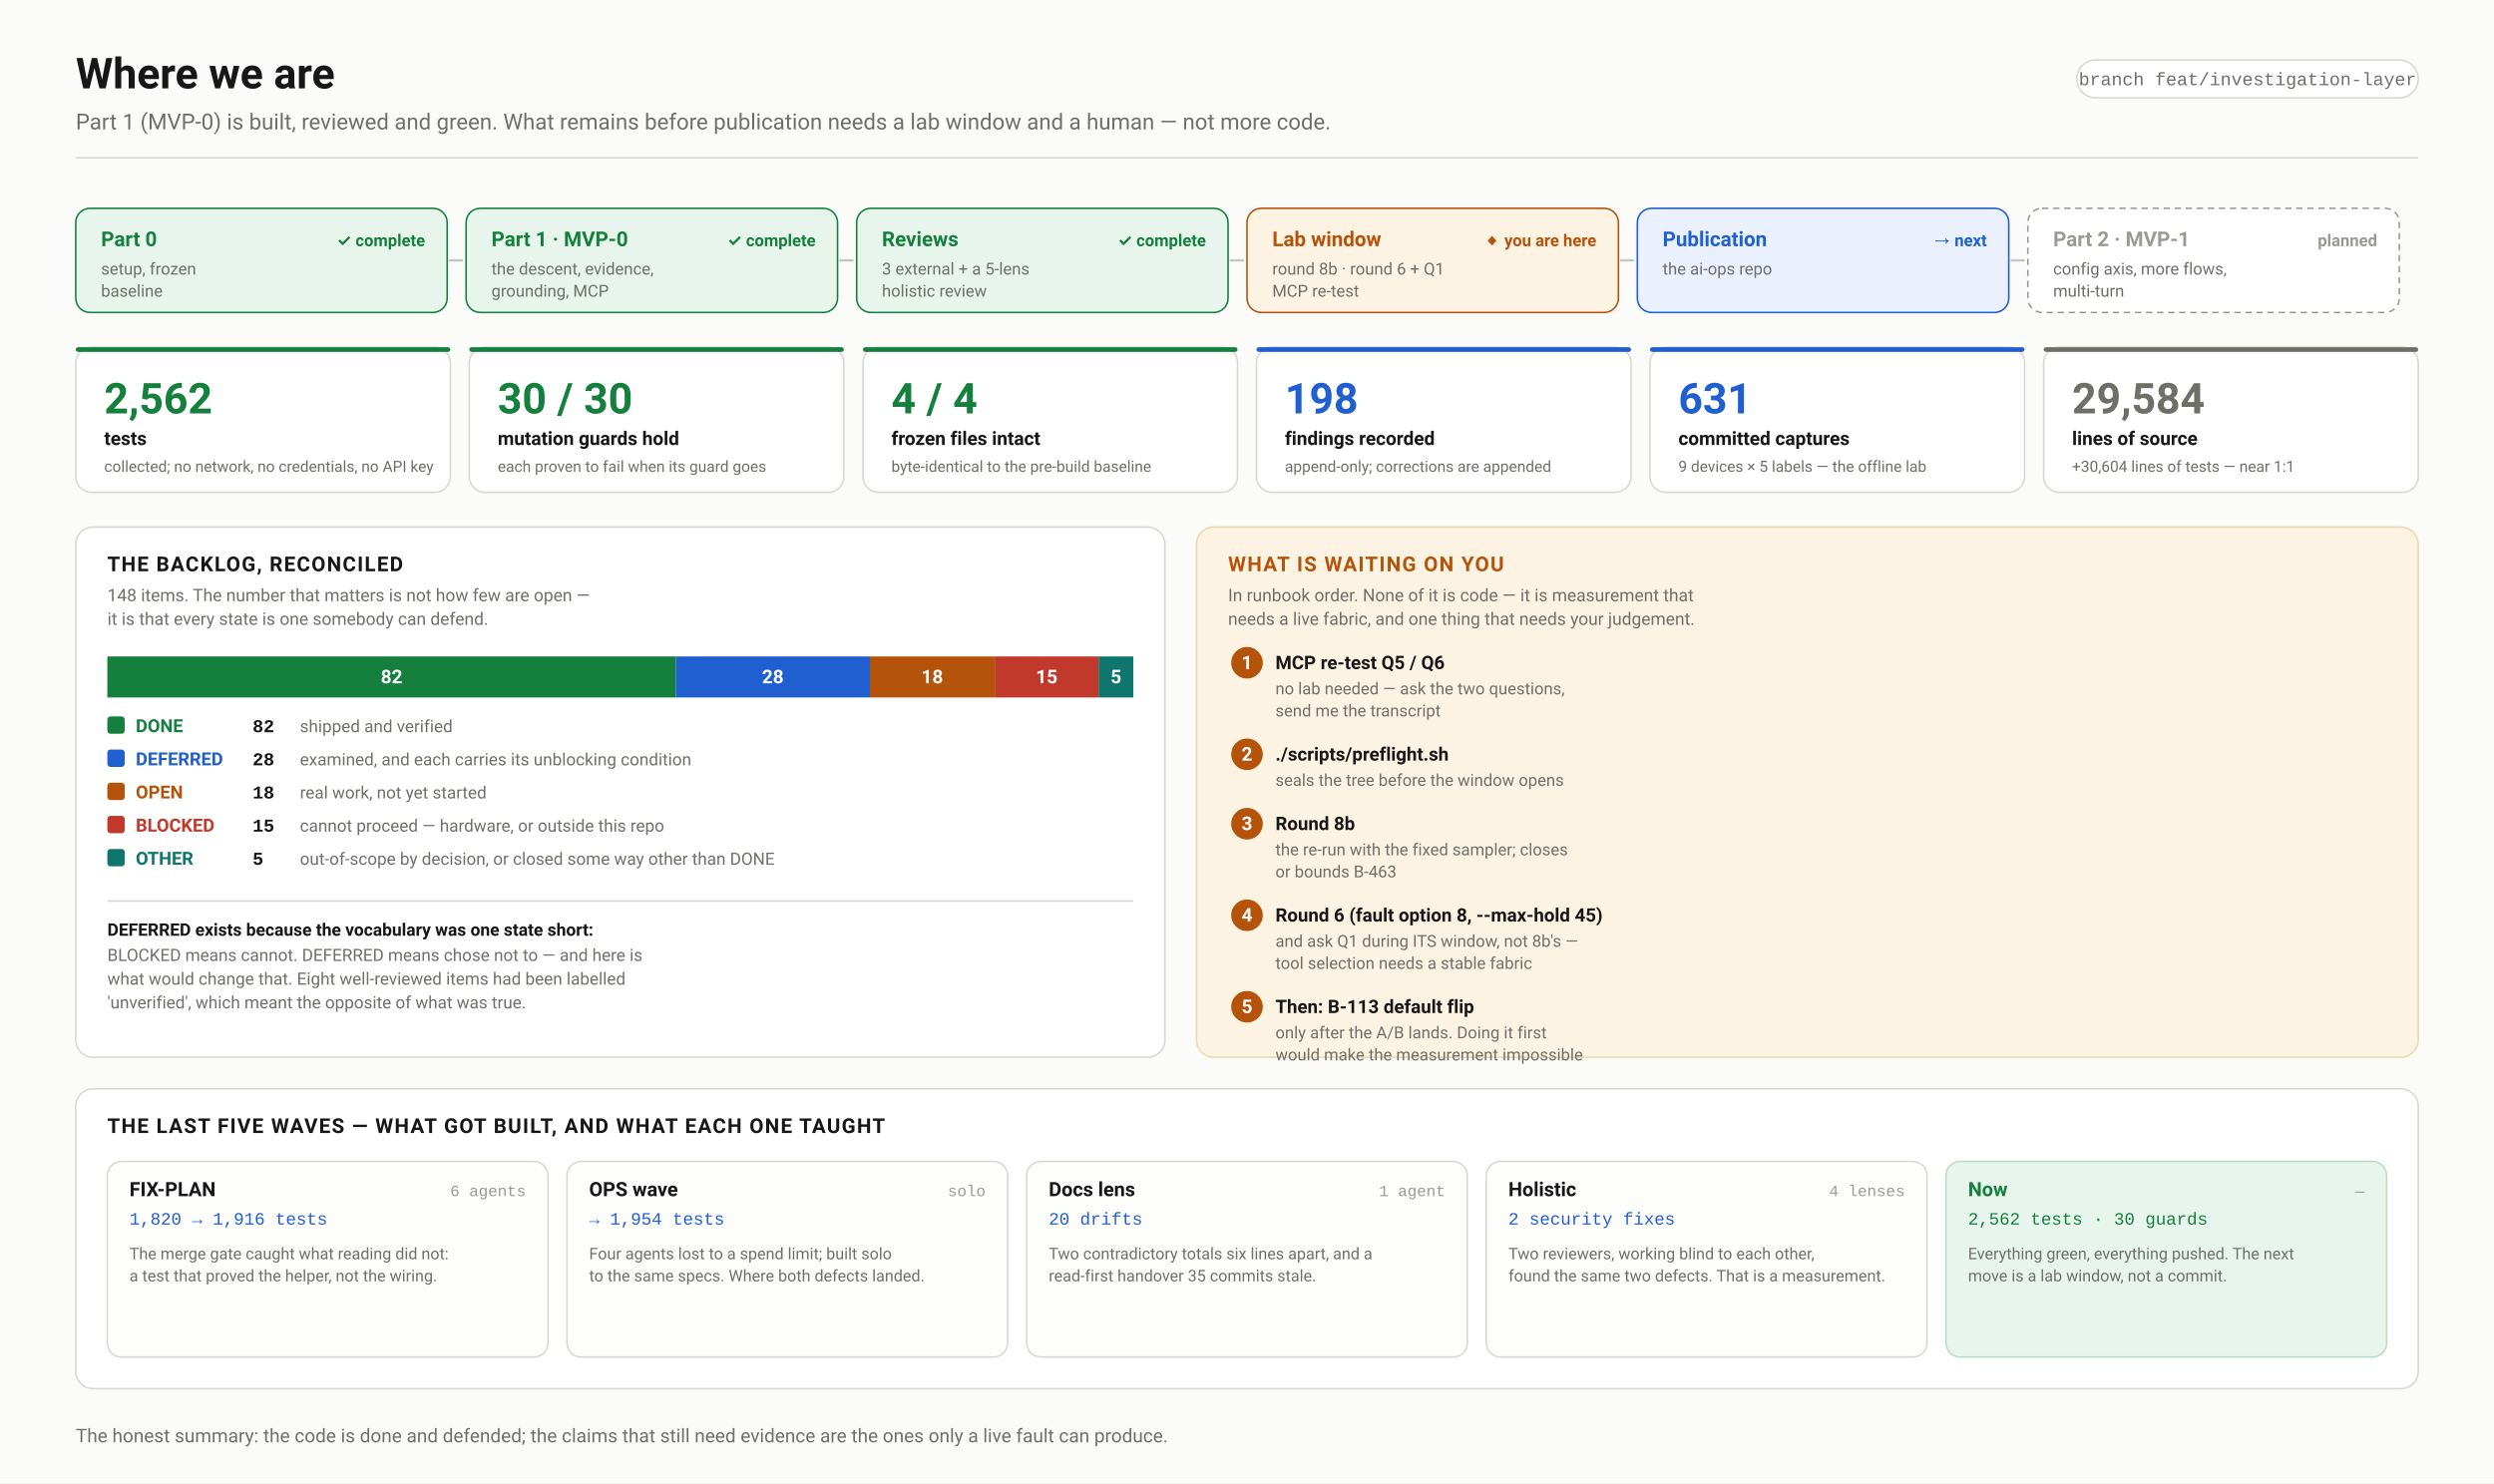
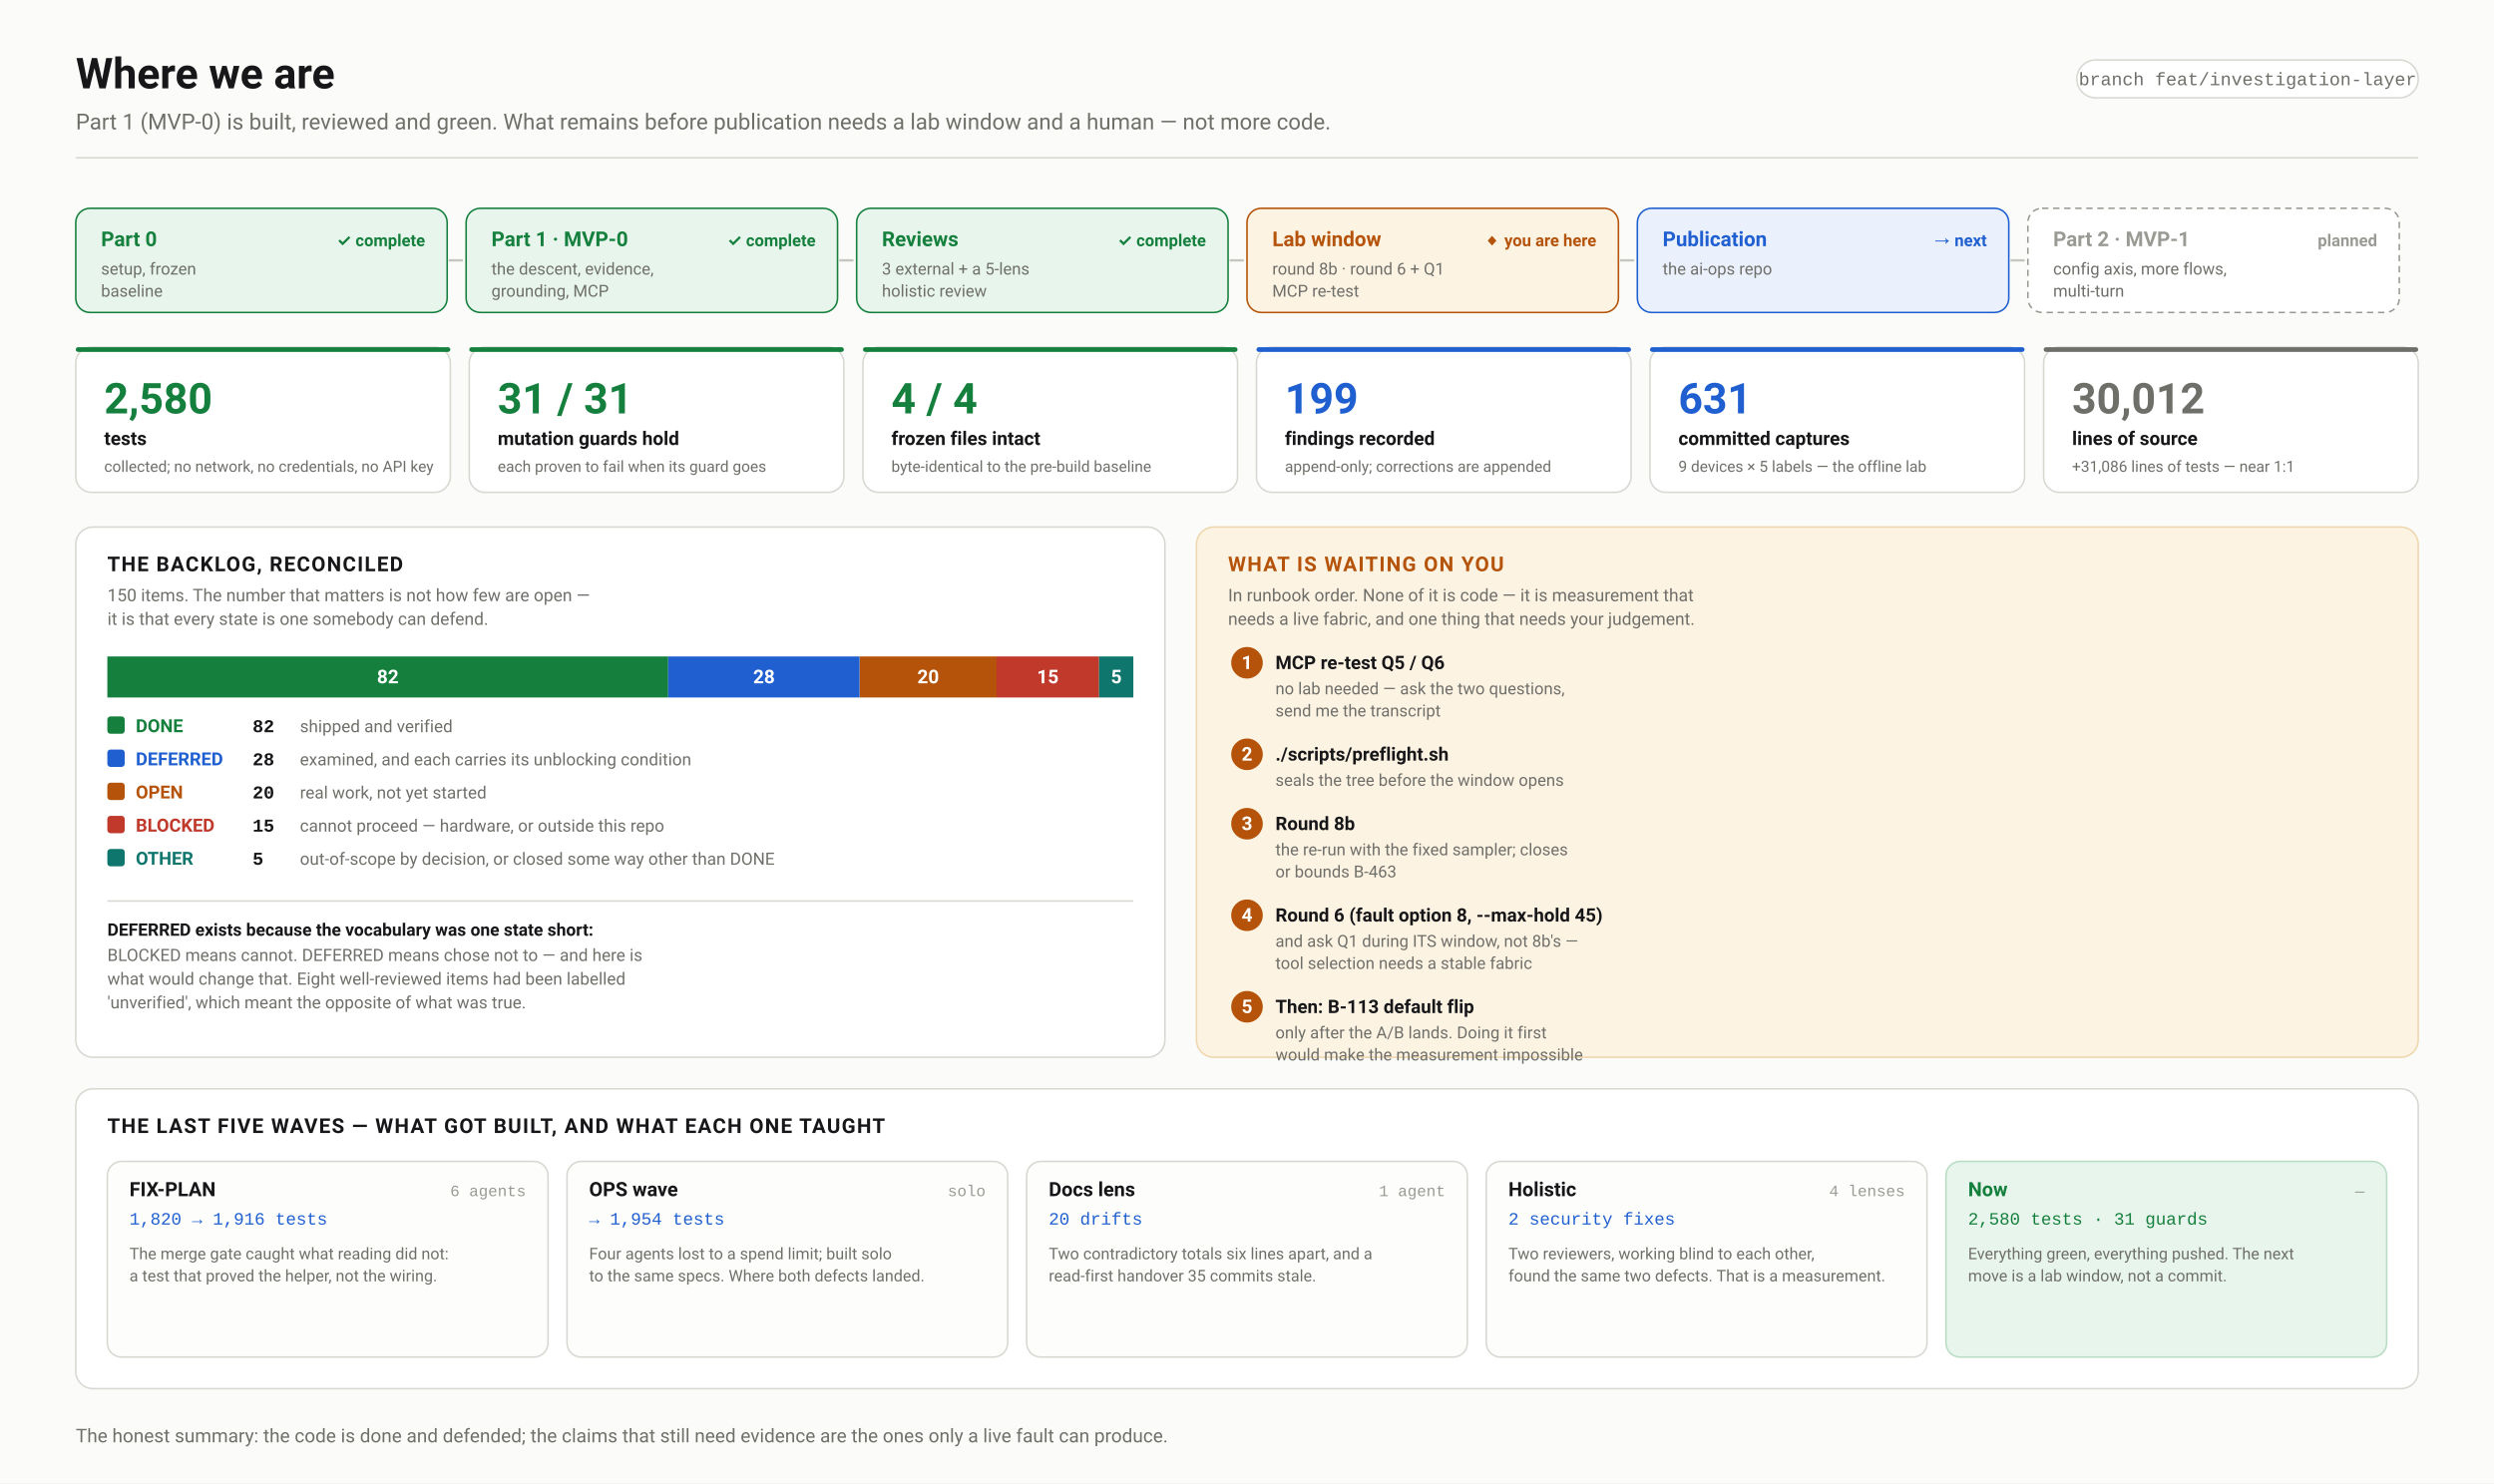
<svg xmlns="http://www.w3.org/2000/svg" width="1580" height="940" viewBox="0 0 1580 940" font-family="ui-sans-serif,-apple-system,'Segoe UI',Roboto,Helvetica,Arial,sans-serif">
  <defs>
    <marker id="arw" viewBox="0 0 10 10" refX="9" refY="5" markerWidth="6" markerHeight="6" orient="auto-start-reverse">
      <path d="M 0 0 L 10 5 L 0 10 z" fill="#6f6f6a" />
    </marker>
    <marker id="arwb" viewBox="0 0 10 10" refX="9" refY="5" markerWidth="6" markerHeight="6" orient="auto-start-reverse">
      <path d="M 0 0 L 10 5 L 0 10 z" fill="#1f5fd0" />
    </marker>
    <marker id="arwr" viewBox="0 0 10 10" refX="9" refY="5" markerWidth="6" markerHeight="6" orient="auto-start-reverse">
      <path d="M 0 0 L 10 5 L 0 10 z" fill="#c0392b" />
    </marker>
    <marker id="arwp" viewBox="0 0 10 10" refX="9" refY="5" markerWidth="6" markerHeight="6" orient="auto-start-reverse">
      <path d="M 0 0 L 10 5 L 0 10 z" fill="#6d28d9" />
    </marker>
    <marker id="arwg" viewBox="0 0 10 10" refX="9" refY="5" markerWidth="6" markerHeight="6" orient="auto-start-reverse">
      <path d="M 0 0 L 10 5 L 0 10 z" fill="#15803d" />
    </marker>
  </defs>
  <rect width="1580" height="940" fill="#fbfbf9" />
  <text x="48.0" y="56.0" font-family="ui-sans-serif,-apple-system,'Segoe UI',Roboto,Helvetica,Arial,sans-serif" font-size="27" font-weight="700" fill="#17171a" text-anchor="start">Where we are</text>
  <text x="48.0" y="82.0" font-family="ui-sans-serif,-apple-system,'Segoe UI',Roboto,Helvetica,Arial,sans-serif" font-size="14" font-weight="400" fill="#6f6f6a" text-anchor="start">Part 1 (MVP-0) is built, reviewed and green. What remains before publication needs a lab window and a human — not more code.</text>
  <rect x="1315.7" y="38.0" width="216.3" height="24.0" rx="12" fill="#fff" stroke="#d8d8d2" stroke-width="1" />
  <text x="1423.9" y="54.0" font-family="ui-monospace,'SF Mono',Menlo,Consolas,'Liberation Mono',monospace" font-size="11.5" font-weight="400" fill="#6f6f6a" text-anchor="middle">branch feat/investigation-layer</text>
  <line x1="48.0" y1="100.0" x2="1532.0" y2="100.0" stroke="#d8d8d2" stroke-width="1" />
  <rect x="48.0" y="132.0" width="235.3" height="66.0" rx="9" fill="#e8f5ec" stroke="#15803d" stroke-width="1" />
  <text x="64.0" y="156.0" font-family="ui-sans-serif,-apple-system,'Segoe UI',Roboto,Helvetica,Arial,sans-serif" font-size="13" font-weight="700" fill="#15803d" text-anchor="start">Part 0</text>
  <text x="64.0" y="174.0" font-family="ui-sans-serif,-apple-system,'Segoe UI',Roboto,Helvetica,Arial,sans-serif" font-size="10.5" font-weight="400" fill="#6f6f6a" text-anchor="start">setup, frozen</text>
  <text x="64.0" y="188.0" font-family="ui-sans-serif,-apple-system,'Segoe UI',Roboto,Helvetica,Arial,sans-serif" font-size="10.5" font-weight="400" fill="#6f6f6a" text-anchor="start">baseline</text>
  <text x="269.3" y="156.0" font-family="ui-sans-serif,-apple-system,'Segoe UI',Roboto,Helvetica,Arial,sans-serif" font-size="10.5" font-weight="700" fill="#15803d" text-anchor="end">✓ complete</text>
  <line x1="284.3" y1="165.0" x2="293.3" y2="165.0" stroke="#c6c6c0" stroke-width="1.5" />
  <rect x="295.3" y="132.0" width="235.3" height="66.0" rx="9" fill="#e8f5ec" stroke="#15803d" stroke-width="1" />
  <text x="311.3" y="156.0" font-family="ui-sans-serif,-apple-system,'Segoe UI',Roboto,Helvetica,Arial,sans-serif" font-size="13" font-weight="700" fill="#15803d" text-anchor="start">Part 1 · MVP-0</text>
  <text x="311.3" y="174.0" font-family="ui-sans-serif,-apple-system,'Segoe UI',Roboto,Helvetica,Arial,sans-serif" font-size="10.5" font-weight="400" fill="#6f6f6a" text-anchor="start">the descent, evidence,</text>
  <text x="311.3" y="188.0" font-family="ui-sans-serif,-apple-system,'Segoe UI',Roboto,Helvetica,Arial,sans-serif" font-size="10.5" font-weight="400" fill="#6f6f6a" text-anchor="start">grounding, MCP</text>
  <text x="516.7" y="156.0" font-family="ui-sans-serif,-apple-system,'Segoe UI',Roboto,Helvetica,Arial,sans-serif" font-size="10.5" font-weight="700" fill="#15803d" text-anchor="end">✓ complete</text>
  <line x1="531.7" y1="165.0" x2="540.7" y2="165.0" stroke="#c6c6c0" stroke-width="1.5" />
  <rect x="542.7" y="132.0" width="235.3" height="66.0" rx="9" fill="#e8f5ec" stroke="#15803d" stroke-width="1" />
  <text x="558.7" y="156.0" font-family="ui-sans-serif,-apple-system,'Segoe UI',Roboto,Helvetica,Arial,sans-serif" font-size="13" font-weight="700" fill="#15803d" text-anchor="start">Reviews</text>
  <text x="558.7" y="174.0" font-family="ui-sans-serif,-apple-system,'Segoe UI',Roboto,Helvetica,Arial,sans-serif" font-size="10.5" font-weight="400" fill="#6f6f6a" text-anchor="start">3 external + a 5-lens</text>
  <text x="558.7" y="188.0" font-family="ui-sans-serif,-apple-system,'Segoe UI',Roboto,Helvetica,Arial,sans-serif" font-size="10.5" font-weight="400" fill="#6f6f6a" text-anchor="start">holistic review</text>
  <text x="764.0" y="156.0" font-family="ui-sans-serif,-apple-system,'Segoe UI',Roboto,Helvetica,Arial,sans-serif" font-size="10.5" font-weight="700" fill="#15803d" text-anchor="end">✓ complete</text>
  <line x1="779.0" y1="165.0" x2="788.0" y2="165.0" stroke="#c6c6c0" stroke-width="1.5" />
  <rect x="790.0" y="132.0" width="235.3" height="66.0" rx="9" fill="#fdf3e3" stroke="#b45309" stroke-width="1" />
  <text x="806.0" y="156.0" font-family="ui-sans-serif,-apple-system,'Segoe UI',Roboto,Helvetica,Arial,sans-serif" font-size="13" font-weight="700" fill="#b45309" text-anchor="start">Lab window</text>
  <text x="806.0" y="174.0" font-family="ui-sans-serif,-apple-system,'Segoe UI',Roboto,Helvetica,Arial,sans-serif" font-size="10.5" font-weight="400" fill="#6f6f6a" text-anchor="start">round 8b · round 6 + Q1</text>
  <text x="806.0" y="188.0" font-family="ui-sans-serif,-apple-system,'Segoe UI',Roboto,Helvetica,Arial,sans-serif" font-size="10.5" font-weight="400" fill="#6f6f6a" text-anchor="start">MCP re-test</text>
  <text x="1011.3" y="156.0" font-family="ui-sans-serif,-apple-system,'Segoe UI',Roboto,Helvetica,Arial,sans-serif" font-size="10.5" font-weight="700" fill="#b45309" text-anchor="end">◆ you are here</text>
  <line x1="1026.3" y1="165.0" x2="1035.3" y2="165.0" stroke="#c6c6c0" stroke-width="1.5" />
  <rect x="1037.3" y="132.0" width="235.3" height="66.0" rx="9" fill="#eaf1fd" stroke="#1f5fd0" stroke-width="1" />
  <text x="1053.3" y="156.0" font-family="ui-sans-serif,-apple-system,'Segoe UI',Roboto,Helvetica,Arial,sans-serif" font-size="13" font-weight="700" fill="#1f5fd0" text-anchor="start">Publication</text>
  <text x="1053.3" y="174.0" font-family="ui-sans-serif,-apple-system,'Segoe UI',Roboto,Helvetica,Arial,sans-serif" font-size="10.5" font-weight="400" fill="#6f6f6a" text-anchor="start">the ai-ops repo</text>
  <text x="1258.7" y="156.0" font-family="ui-sans-serif,-apple-system,'Segoe UI',Roboto,Helvetica,Arial,sans-serif" font-size="10.5" font-weight="700" fill="#1f5fd0" text-anchor="end">→ next</text>
  <line x1="1273.7" y1="165.0" x2="1282.7" y2="165.0" stroke="#c6c6c0" stroke-width="1.5" />
  <rect x="1284.7" y="132.0" width="235.3" height="66.0" rx="9" fill="#ffffff" stroke="#9a9a94" stroke-width="1" stroke-dasharray="4 3" />
  <text x="1300.7" y="156.0" font-family="ui-sans-serif,-apple-system,'Segoe UI',Roboto,Helvetica,Arial,sans-serif" font-size="13" font-weight="700" fill="#9a9a94" text-anchor="start">Part 2 · MVP-1</text>
  <text x="1300.7" y="174.0" font-family="ui-sans-serif,-apple-system,'Segoe UI',Roboto,Helvetica,Arial,sans-serif" font-size="10.5" font-weight="400" fill="#6f6f6a" text-anchor="start">config axis, more flows,</text>
  <text x="1300.7" y="188.0" font-family="ui-sans-serif,-apple-system,'Segoe UI',Roboto,Helvetica,Arial,sans-serif" font-size="10.5" font-weight="400" fill="#6f6f6a" text-anchor="start">multi-turn</text>
  <text x="1506.0" y="156.0" font-family="ui-sans-serif,-apple-system,'Segoe UI',Roboto,Helvetica,Arial,sans-serif" font-size="10.5" font-weight="700" fill="#9a9a94" text-anchor="end">planned</text>
  <rect x="48.0" y="220.0" width="237.3" height="92.0" rx="10" fill="#ffffff" stroke="#d8d8d2" stroke-width="1" />
  <rect x="48.0" y="220.0" width="237.3" height="3.0" rx="1.5" fill="#15803d" stroke="none" stroke-width="1" />
-   <text x="66.0" y="262.0" font-family="ui-sans-serif,-apple-system,'Segoe UI',Roboto,Helvetica,Arial,sans-serif" font-size="27" font-weight="700" fill="#15803d" text-anchor="start">2,562</text>
+   <text x="66.0" y="262.0" font-family="ui-sans-serif,-apple-system,'Segoe UI',Roboto,Helvetica,Arial,sans-serif" font-size="27" font-weight="700" fill="#15803d" text-anchor="start">2,580</text>
  <text x="66.0" y="282.0" font-family="ui-sans-serif,-apple-system,'Segoe UI',Roboto,Helvetica,Arial,sans-serif" font-size="12" font-weight="600" fill="#17171a" text-anchor="start">tests</text>
  <text x="66.0" y="299.0" font-family="ui-sans-serif,-apple-system,'Segoe UI',Roboto,Helvetica,Arial,sans-serif" font-size="9.8" font-weight="400" fill="#6f6f6a" text-anchor="start">collected; no network, no credentials, no API key</text>
  <rect x="297.3" y="220.0" width="237.3" height="92.0" rx="10" fill="#ffffff" stroke="#d8d8d2" stroke-width="1" />
  <rect x="297.3" y="220.0" width="237.3" height="3.0" rx="1.5" fill="#15803d" stroke="none" stroke-width="1" />
-   <text x="315.3" y="262.0" font-family="ui-sans-serif,-apple-system,'Segoe UI',Roboto,Helvetica,Arial,sans-serif" font-size="27" font-weight="700" fill="#15803d" text-anchor="start">30 / 30</text>
+   <text x="315.3" y="262.0" font-family="ui-sans-serif,-apple-system,'Segoe UI',Roboto,Helvetica,Arial,sans-serif" font-size="27" font-weight="700" fill="#15803d" text-anchor="start">31 / 31</text>
  <text x="315.3" y="282.0" font-family="ui-sans-serif,-apple-system,'Segoe UI',Roboto,Helvetica,Arial,sans-serif" font-size="12" font-weight="600" fill="#17171a" text-anchor="start">mutation guards hold</text>
  <text x="315.3" y="299.0" font-family="ui-sans-serif,-apple-system,'Segoe UI',Roboto,Helvetica,Arial,sans-serif" font-size="9.8" font-weight="400" fill="#6f6f6a" text-anchor="start">each proven to fail when its guard goes</text>
  <rect x="546.7" y="220.0" width="237.3" height="92.0" rx="10" fill="#ffffff" stroke="#d8d8d2" stroke-width="1" />
  <rect x="546.7" y="220.0" width="237.3" height="3.0" rx="1.5" fill="#15803d" stroke="none" stroke-width="1" />
  <text x="564.7" y="262.0" font-family="ui-sans-serif,-apple-system,'Segoe UI',Roboto,Helvetica,Arial,sans-serif" font-size="27" font-weight="700" fill="#15803d" text-anchor="start">4 / 4</text>
  <text x="564.7" y="282.0" font-family="ui-sans-serif,-apple-system,'Segoe UI',Roboto,Helvetica,Arial,sans-serif" font-size="12" font-weight="600" fill="#17171a" text-anchor="start">frozen files intact</text>
  <text x="564.7" y="299.0" font-family="ui-sans-serif,-apple-system,'Segoe UI',Roboto,Helvetica,Arial,sans-serif" font-size="9.8" font-weight="400" fill="#6f6f6a" text-anchor="start">byte-identical to the pre-build baseline</text>
  <rect x="796.0" y="220.0" width="237.3" height="92.0" rx="10" fill="#ffffff" stroke="#d8d8d2" stroke-width="1" />
  <rect x="796.0" y="220.0" width="237.3" height="3.0" rx="1.5" fill="#1f5fd0" stroke="none" stroke-width="1" />
-   <text x="814.0" y="262.0" font-family="ui-sans-serif,-apple-system,'Segoe UI',Roboto,Helvetica,Arial,sans-serif" font-size="27" font-weight="700" fill="#1f5fd0" text-anchor="start">198</text>
+   <text x="814.0" y="262.0" font-family="ui-sans-serif,-apple-system,'Segoe UI',Roboto,Helvetica,Arial,sans-serif" font-size="27" font-weight="700" fill="#1f5fd0" text-anchor="start">199</text>
  <text x="814.0" y="282.0" font-family="ui-sans-serif,-apple-system,'Segoe UI',Roboto,Helvetica,Arial,sans-serif" font-size="12" font-weight="600" fill="#17171a" text-anchor="start">findings recorded</text>
  <text x="814.0" y="299.0" font-family="ui-sans-serif,-apple-system,'Segoe UI',Roboto,Helvetica,Arial,sans-serif" font-size="9.8" font-weight="400" fill="#6f6f6a" text-anchor="start">append-only; corrections are appended</text>
  <rect x="1045.3" y="220.0" width="237.3" height="92.0" rx="10" fill="#ffffff" stroke="#d8d8d2" stroke-width="1" />
  <rect x="1045.3" y="220.0" width="237.3" height="3.0" rx="1.5" fill="#1f5fd0" stroke="none" stroke-width="1" />
  <text x="1063.3" y="262.0" font-family="ui-sans-serif,-apple-system,'Segoe UI',Roboto,Helvetica,Arial,sans-serif" font-size="27" font-weight="700" fill="#1f5fd0" text-anchor="start">631</text>
  <text x="1063.3" y="282.0" font-family="ui-sans-serif,-apple-system,'Segoe UI',Roboto,Helvetica,Arial,sans-serif" font-size="12" font-weight="600" fill="#17171a" text-anchor="start">committed captures</text>
  <text x="1063.3" y="299.0" font-family="ui-sans-serif,-apple-system,'Segoe UI',Roboto,Helvetica,Arial,sans-serif" font-size="9.8" font-weight="400" fill="#6f6f6a" text-anchor="start">9 devices × 5 labels — the offline lab</text>
  <rect x="1294.7" y="220.0" width="237.3" height="92.0" rx="10" fill="#ffffff" stroke="#d8d8d2" stroke-width="1" />
  <rect x="1294.7" y="220.0" width="237.3" height="3.0" rx="1.5" fill="#6f6f6a" stroke="none" stroke-width="1" />
-   <text x="1312.7" y="262.0" font-family="ui-sans-serif,-apple-system,'Segoe UI',Roboto,Helvetica,Arial,sans-serif" font-size="27" font-weight="700" fill="#6f6f6a" text-anchor="start">29,584</text>
+   <text x="1312.7" y="262.0" font-family="ui-sans-serif,-apple-system,'Segoe UI',Roboto,Helvetica,Arial,sans-serif" font-size="27" font-weight="700" fill="#6f6f6a" text-anchor="start">30,012</text>
  <text x="1312.7" y="282.0" font-family="ui-sans-serif,-apple-system,'Segoe UI',Roboto,Helvetica,Arial,sans-serif" font-size="12" font-weight="600" fill="#17171a" text-anchor="start">lines of source</text>
-   <text x="1312.7" y="299.0" font-family="ui-sans-serif,-apple-system,'Segoe UI',Roboto,Helvetica,Arial,sans-serif" font-size="9.8" font-weight="400" fill="#6f6f6a" text-anchor="start">+30,604 lines of tests — near 1:1</text>
+   <text x="1312.7" y="299.0" font-family="ui-sans-serif,-apple-system,'Segoe UI',Roboto,Helvetica,Arial,sans-serif" font-size="9.8" font-weight="400" fill="#6f6f6a" text-anchor="start">+31,086 lines of tests — near 1:1</text>
  <rect x="48.0" y="334.0" width="690.0" height="336.0" rx="11" fill="#ffffff" stroke="#d8d8d2" stroke-width="1" />
  <text x="68.0" y="362.0" font-family="ui-sans-serif,-apple-system,'Segoe UI',Roboto,Helvetica,Arial,sans-serif" font-size="13" font-weight="700" fill="#17171a" text-anchor="start" letter-spacing="0.8">THE BACKLOG, RECONCILED</text>
-   <text x="68.0" y="381.0" font-family="ui-sans-serif,-apple-system,'Segoe UI',Roboto,Helvetica,Arial,sans-serif" font-size="11" font-weight="400" fill="#6f6f6a" text-anchor="start">148 items. The number that matters is not how few are open —</text>
+   <text x="68.0" y="381.0" font-family="ui-sans-serif,-apple-system,'Segoe UI',Roboto,Helvetica,Arial,sans-serif" font-size="11" font-weight="400" fill="#6f6f6a" text-anchor="start">150 items. The number that matters is not how few are open —</text>
  <text x="68.0" y="396.0" font-family="ui-sans-serif,-apple-system,'Segoe UI',Roboto,Helvetica,Arial,sans-serif" font-size="11" font-weight="400" fill="#6f6f6a" text-anchor="start">it is that every state is one somebody can defend.</text>
-   <rect x="68.0" y="416.0" width="360.1" height="26.0" rx="0" fill="#15803d" stroke="none" stroke-width="1" />
-   <text x="248.1" y="433.0" font-family="ui-sans-serif,-apple-system,'Segoe UI',Roboto,Helvetica,Arial,sans-serif" font-size="12" font-weight="700" fill="#fff" text-anchor="middle">82</text>
-   <rect x="428.1" y="416.0" width="123.0" height="26.0" rx="0" fill="#1f5fd0" stroke="none" stroke-width="1" />
-   <text x="489.6" y="433.0" font-family="ui-sans-serif,-apple-system,'Segoe UI',Roboto,Helvetica,Arial,sans-serif" font-size="12" font-weight="700" fill="#fff" text-anchor="middle">28</text>
-   <rect x="551.1" y="416.0" width="79.1" height="26.0" rx="0" fill="#b45309" stroke="none" stroke-width="1" />
-   <text x="590.6" y="433.0" font-family="ui-sans-serif,-apple-system,'Segoe UI',Roboto,Helvetica,Arial,sans-serif" font-size="12" font-weight="700" fill="#fff" text-anchor="middle">18</text>
-   <rect x="630.2" y="416.0" width="65.9" height="26.0" rx="0" fill="#c0392b" stroke="none" stroke-width="1" />
-   <text x="663.1" y="433.0" font-family="ui-sans-serif,-apple-system,'Segoe UI',Roboto,Helvetica,Arial,sans-serif" font-size="12" font-weight="700" fill="#fff" text-anchor="middle">15</text>
-   <rect x="696.0" y="416.0" width="22.0" height="26.0" rx="0" fill="#0f766e" stroke="none" stroke-width="1" />
-   <text x="707.0" y="433.0" font-family="ui-sans-serif,-apple-system,'Segoe UI',Roboto,Helvetica,Arial,sans-serif" font-size="12" font-weight="700" fill="#fff" text-anchor="middle">5</text>
+   <rect x="68.0" y="416.0" width="355.3" height="26.0" rx="0" fill="#15803d" stroke="none" stroke-width="1" />
+   <text x="245.7" y="433.0" font-family="ui-sans-serif,-apple-system,'Segoe UI',Roboto,Helvetica,Arial,sans-serif" font-size="12" font-weight="700" fill="#fff" text-anchor="middle">82</text>
+   <rect x="423.3" y="416.0" width="121.3" height="26.0" rx="0" fill="#1f5fd0" stroke="none" stroke-width="1" />
+   <text x="484.0" y="433.0" font-family="ui-sans-serif,-apple-system,'Segoe UI',Roboto,Helvetica,Arial,sans-serif" font-size="12" font-weight="700" fill="#fff" text-anchor="middle">28</text>
+   <rect x="544.7" y="416.0" width="86.7" height="26.0" rx="0" fill="#b45309" stroke="none" stroke-width="1" />
+   <text x="588.0" y="433.0" font-family="ui-sans-serif,-apple-system,'Segoe UI',Roboto,Helvetica,Arial,sans-serif" font-size="12" font-weight="700" fill="#fff" text-anchor="middle">20</text>
+   <rect x="631.3" y="416.0" width="65.0" height="26.0" rx="0" fill="#c0392b" stroke="none" stroke-width="1" />
+   <text x="663.8" y="433.0" font-family="ui-sans-serif,-apple-system,'Segoe UI',Roboto,Helvetica,Arial,sans-serif" font-size="12" font-weight="700" fill="#fff" text-anchor="middle">15</text>
+   <rect x="696.3" y="416.0" width="21.7" height="26.0" rx="0" fill="#0f766e" stroke="none" stroke-width="1" />
+   <text x="707.2" y="433.0" font-family="ui-sans-serif,-apple-system,'Segoe UI',Roboto,Helvetica,Arial,sans-serif" font-size="12" font-weight="700" fill="#fff" text-anchor="middle">5</text>
  <rect x="68.0" y="416.0" width="650.0" height="26.0" rx="0" fill="none" stroke="#ffffff" stroke-width="0" />
  <rect x="68.0" y="454.0" width="11.0" height="11.0" rx="2" fill="#15803d" stroke="none" stroke-width="1" />
  <text x="86.0" y="464.0" font-family="ui-sans-serif,-apple-system,'Segoe UI',Roboto,Helvetica,Arial,sans-serif" font-size="11.5" font-weight="650" fill="#15803d" text-anchor="start">DONE</text>
  <text x="160.0" y="464.0" font-family="ui-monospace,'SF Mono',Menlo,Consolas,'Liberation Mono',monospace" font-size="11.5" font-weight="700" fill="#17171a" text-anchor="start">82</text>
  <text x="190.0" y="464.0" font-family="ui-sans-serif,-apple-system,'Segoe UI',Roboto,Helvetica,Arial,sans-serif" font-size="10.8" font-weight="400" fill="#6f6f6a" text-anchor="start">shipped and verified</text>
  <rect x="68.0" y="475.0" width="11.0" height="11.0" rx="2" fill="#1f5fd0" stroke="none" stroke-width="1" />
  <text x="86.0" y="485.0" font-family="ui-sans-serif,-apple-system,'Segoe UI',Roboto,Helvetica,Arial,sans-serif" font-size="11.5" font-weight="650" fill="#1f5fd0" text-anchor="start">DEFERRED</text>
  <text x="160.0" y="485.0" font-family="ui-monospace,'SF Mono',Menlo,Consolas,'Liberation Mono',monospace" font-size="11.5" font-weight="700" fill="#17171a" text-anchor="start">28</text>
  <text x="190.0" y="485.0" font-family="ui-sans-serif,-apple-system,'Segoe UI',Roboto,Helvetica,Arial,sans-serif" font-size="10.8" font-weight="400" fill="#6f6f6a" text-anchor="start">examined, and each carries its unblocking condition</text>
  <rect x="68.0" y="496.0" width="11.0" height="11.0" rx="2" fill="#b45309" stroke="none" stroke-width="1" />
  <text x="86.0" y="506.0" font-family="ui-sans-serif,-apple-system,'Segoe UI',Roboto,Helvetica,Arial,sans-serif" font-size="11.5" font-weight="650" fill="#b45309" text-anchor="start">OPEN</text>
-   <text x="160.0" y="506.0" font-family="ui-monospace,'SF Mono',Menlo,Consolas,'Liberation Mono',monospace" font-size="11.5" font-weight="700" fill="#17171a" text-anchor="start">18</text>
+   <text x="160.0" y="506.0" font-family="ui-monospace,'SF Mono',Menlo,Consolas,'Liberation Mono',monospace" font-size="11.5" font-weight="700" fill="#17171a" text-anchor="start">20</text>
  <text x="190.0" y="506.0" font-family="ui-sans-serif,-apple-system,'Segoe UI',Roboto,Helvetica,Arial,sans-serif" font-size="10.8" font-weight="400" fill="#6f6f6a" text-anchor="start">real work, not yet started</text>
  <rect x="68.0" y="517.0" width="11.0" height="11.0" rx="2" fill="#c0392b" stroke="none" stroke-width="1" />
  <text x="86.0" y="527.0" font-family="ui-sans-serif,-apple-system,'Segoe UI',Roboto,Helvetica,Arial,sans-serif" font-size="11.5" font-weight="650" fill="#c0392b" text-anchor="start">BLOCKED</text>
  <text x="160.0" y="527.0" font-family="ui-monospace,'SF Mono',Menlo,Consolas,'Liberation Mono',monospace" font-size="11.5" font-weight="700" fill="#17171a" text-anchor="start">15</text>
  <text x="190.0" y="527.0" font-family="ui-sans-serif,-apple-system,'Segoe UI',Roboto,Helvetica,Arial,sans-serif" font-size="10.8" font-weight="400" fill="#6f6f6a" text-anchor="start">cannot proceed — hardware, or outside this repo</text>
  <rect x="68.0" y="538.0" width="11.0" height="11.0" rx="2" fill="#0f766e" stroke="none" stroke-width="1" />
  <text x="86.0" y="548.0" font-family="ui-sans-serif,-apple-system,'Segoe UI',Roboto,Helvetica,Arial,sans-serif" font-size="11.5" font-weight="650" fill="#0f766e" text-anchor="start">OTHER</text>
  <text x="160.0" y="548.0" font-family="ui-monospace,'SF Mono',Menlo,Consolas,'Liberation Mono',monospace" font-size="11.5" font-weight="700" fill="#17171a" text-anchor="start">5</text>
  <text x="190.0" y="548.0" font-family="ui-sans-serif,-apple-system,'Segoe UI',Roboto,Helvetica,Arial,sans-serif" font-size="10.8" font-weight="400" fill="#6f6f6a" text-anchor="start">out-of-scope by decision, or closed some way other than DONE</text>
  <line x1="68.0" y1="571.0" x2="718.0" y2="571.0" stroke="#d8d8d2" stroke-width="1" />
  <text x="68.0" y="593.0" font-family="ui-sans-serif,-apple-system,'Segoe UI',Roboto,Helvetica,Arial,sans-serif" font-size="11" font-weight="600" fill="#17171a" text-anchor="start">DEFERRED exists because the vocabulary was one state short:</text>
  <text x="68.0" y="609.0" font-family="ui-sans-serif,-apple-system,'Segoe UI',Roboto,Helvetica,Arial,sans-serif" font-size="10.8" font-weight="400" fill="#6f6f6a" text-anchor="start">BLOCKED means cannot. DEFERRED means chose not to — and here is</text>
  <text x="68.0" y="624.0" font-family="ui-sans-serif,-apple-system,'Segoe UI',Roboto,Helvetica,Arial,sans-serif" font-size="10.8" font-weight="400" fill="#6f6f6a" text-anchor="start">what would change that. Eight well-reviewed items had been labelled</text>
  <text x="68.0" y="639.0" font-family="ui-sans-serif,-apple-system,'Segoe UI',Roboto,Helvetica,Arial,sans-serif" font-size="10.8" font-weight="400" fill="#6f6f6a" text-anchor="start">'unverified', which meant the opposite of what was true.</text>
  <rect x="758.0" y="334.0" width="774.0" height="336.0" rx="11" fill="#fdf3e3" stroke="#eed7ae" stroke-width="1" />
  <text x="778.0" y="362.0" font-family="ui-sans-serif,-apple-system,'Segoe UI',Roboto,Helvetica,Arial,sans-serif" font-size="13" font-weight="700" fill="#b45309" text-anchor="start" letter-spacing="0.8">WHAT IS WAITING ON YOU</text>
  <text x="778.0" y="381.0" font-family="ui-sans-serif,-apple-system,'Segoe UI',Roboto,Helvetica,Arial,sans-serif" font-size="11" font-weight="400" fill="#6f6f6a" text-anchor="start">In runbook order. None of it is code — it is measurement that</text>
  <text x="778.0" y="396.0" font-family="ui-sans-serif,-apple-system,'Segoe UI',Roboto,Helvetica,Arial,sans-serif" font-size="11" font-weight="400" fill="#6f6f6a" text-anchor="start">needs a live fabric, and one thing that needs your judgement.</text>
  <circle cx="790.0" cy="420.0" r="10" fill="#b45309" />
  <text x="790.0" y="424.0" font-family="ui-sans-serif,-apple-system,'Segoe UI',Roboto,Helvetica,Arial,sans-serif" font-size="12" font-weight="700" fill="#fff" text-anchor="middle">1</text>
  <text x="808.0" y="424.0" font-family="ui-sans-serif,-apple-system,'Segoe UI',Roboto,Helvetica,Arial,sans-serif" font-size="11.8" font-weight="650" fill="#17171a" text-anchor="start">MCP re-test Q5 / Q6</text>
  <text x="808.0" y="440.0" font-family="ui-sans-serif,-apple-system,'Segoe UI',Roboto,Helvetica,Arial,sans-serif" font-size="10.5" font-weight="400" fill="#6f6f6a" text-anchor="start">no lab needed — ask the two questions,</text>
  <text x="808.0" y="454.0" font-family="ui-sans-serif,-apple-system,'Segoe UI',Roboto,Helvetica,Arial,sans-serif" font-size="10.5" font-weight="400" fill="#6f6f6a" text-anchor="start">send me the transcript</text>
  <circle cx="790.0" cy="478.0" r="10" fill="#b45309" />
  <text x="790.0" y="482.0" font-family="ui-sans-serif,-apple-system,'Segoe UI',Roboto,Helvetica,Arial,sans-serif" font-size="12" font-weight="700" fill="#fff" text-anchor="middle">2</text>
  <text x="808.0" y="482.0" font-family="ui-sans-serif,-apple-system,'Segoe UI',Roboto,Helvetica,Arial,sans-serif" font-size="11.8" font-weight="650" fill="#17171a" text-anchor="start">./scripts/preflight.sh</text>
  <text x="808.0" y="498.0" font-family="ui-sans-serif,-apple-system,'Segoe UI',Roboto,Helvetica,Arial,sans-serif" font-size="10.5" font-weight="400" fill="#6f6f6a" text-anchor="start">seals the tree before the window opens</text>
  <circle cx="790.0" cy="522.0" r="10" fill="#b45309" />
  <text x="790.0" y="526.0" font-family="ui-sans-serif,-apple-system,'Segoe UI',Roboto,Helvetica,Arial,sans-serif" font-size="12" font-weight="700" fill="#fff" text-anchor="middle">3</text>
  <text x="808.0" y="526.0" font-family="ui-sans-serif,-apple-system,'Segoe UI',Roboto,Helvetica,Arial,sans-serif" font-size="11.8" font-weight="650" fill="#17171a" text-anchor="start">Round 8b</text>
  <text x="808.0" y="542.0" font-family="ui-sans-serif,-apple-system,'Segoe UI',Roboto,Helvetica,Arial,sans-serif" font-size="10.5" font-weight="400" fill="#6f6f6a" text-anchor="start">the re-run with the fixed sampler; closes</text>
  <text x="808.0" y="556.0" font-family="ui-sans-serif,-apple-system,'Segoe UI',Roboto,Helvetica,Arial,sans-serif" font-size="10.5" font-weight="400" fill="#6f6f6a" text-anchor="start">or bounds B-463</text>
  <circle cx="790.0" cy="580.0" r="10" fill="#b45309" />
  <text x="790.0" y="584.0" font-family="ui-sans-serif,-apple-system,'Segoe UI',Roboto,Helvetica,Arial,sans-serif" font-size="12" font-weight="700" fill="#fff" text-anchor="middle">4</text>
  <text x="808.0" y="584.0" font-family="ui-sans-serif,-apple-system,'Segoe UI',Roboto,Helvetica,Arial,sans-serif" font-size="11.8" font-weight="650" fill="#17171a" text-anchor="start">Round 6 (fault option 8, --max-hold 45)</text>
  <text x="808.0" y="600.0" font-family="ui-sans-serif,-apple-system,'Segoe UI',Roboto,Helvetica,Arial,sans-serif" font-size="10.5" font-weight="400" fill="#6f6f6a" text-anchor="start">and ask Q1 during ITS window, not 8b's —</text>
  <text x="808.0" y="614.0" font-family="ui-sans-serif,-apple-system,'Segoe UI',Roboto,Helvetica,Arial,sans-serif" font-size="10.5" font-weight="400" fill="#6f6f6a" text-anchor="start">tool selection needs a stable fabric</text>
  <circle cx="790.0" cy="638.0" r="10" fill="#b45309" />
  <text x="790.0" y="642.0" font-family="ui-sans-serif,-apple-system,'Segoe UI',Roboto,Helvetica,Arial,sans-serif" font-size="12" font-weight="700" fill="#fff" text-anchor="middle">5</text>
  <text x="808.0" y="642.0" font-family="ui-sans-serif,-apple-system,'Segoe UI',Roboto,Helvetica,Arial,sans-serif" font-size="11.8" font-weight="650" fill="#17171a" text-anchor="start">Then: B-113 default flip</text>
  <text x="808.0" y="658.0" font-family="ui-sans-serif,-apple-system,'Segoe UI',Roboto,Helvetica,Arial,sans-serif" font-size="10.5" font-weight="400" fill="#6f6f6a" text-anchor="start">only after the A/B lands. Doing it first</text>
  <text x="808.0" y="672.0" font-family="ui-sans-serif,-apple-system,'Segoe UI',Roboto,Helvetica,Arial,sans-serif" font-size="10.5" font-weight="400" fill="#6f6f6a" text-anchor="start">would make the measurement impossible</text>
  <rect x="48.0" y="690.0" width="1484.0" height="190.0" rx="11" fill="#ffffff" stroke="#d8d8d2" stroke-width="1" />
  <text x="68.0" y="718.0" font-family="ui-sans-serif,-apple-system,'Segoe UI',Roboto,Helvetica,Arial,sans-serif" font-size="13" font-weight="700" fill="#17171a" text-anchor="start" letter-spacing="0.8">THE LAST FIVE WAVES — WHAT GOT BUILT, AND WHAT EACH ONE TAUGHT</text>
  <rect x="68.0" y="736.0" width="279.2" height="124.0" rx="9" fill="#fdfdfc" stroke="#d8d8d2" stroke-width="1" />
  <text x="82.0" y="758.0" font-family="ui-sans-serif,-apple-system,'Segoe UI',Roboto,Helvetica,Arial,sans-serif" font-size="12.5" font-weight="700" fill="#17171a" text-anchor="start">FIX-PLAN</text>
  <text x="333.2" y="758.0" font-family="ui-monospace,'SF Mono',Menlo,Consolas,'Liberation Mono',monospace" font-size="10" font-weight="400" fill="#9a9a94" text-anchor="end">6 agents</text>
  <text x="82.0" y="776.0" font-family="ui-monospace,'SF Mono',Menlo,Consolas,'Liberation Mono',monospace" font-size="11" font-weight="400" fill="#1f5fd0" text-anchor="start">1,820 → 1,916 tests</text>
  <text x="82.0" y="798.0" font-family="ui-sans-serif,-apple-system,'Segoe UI',Roboto,Helvetica,Arial,sans-serif" font-size="10.2" font-weight="400" fill="#6f6f6a" text-anchor="start">The merge gate caught what reading did not:</text>
  <text x="82.0" y="812.0" font-family="ui-sans-serif,-apple-system,'Segoe UI',Roboto,Helvetica,Arial,sans-serif" font-size="10.2" font-weight="400" fill="#6f6f6a" text-anchor="start">a test that proved the helper, not the wiring.</text>
  <rect x="359.2" y="736.0" width="279.2" height="124.0" rx="9" fill="#fdfdfc" stroke="#d8d8d2" stroke-width="1" />
  <text x="373.2" y="758.0" font-family="ui-sans-serif,-apple-system,'Segoe UI',Roboto,Helvetica,Arial,sans-serif" font-size="12.5" font-weight="700" fill="#17171a" text-anchor="start">OPS wave</text>
  <text x="624.4" y="758.0" font-family="ui-monospace,'SF Mono',Menlo,Consolas,'Liberation Mono',monospace" font-size="10" font-weight="400" fill="#9a9a94" text-anchor="end">solo</text>
  <text x="373.2" y="776.0" font-family="ui-monospace,'SF Mono',Menlo,Consolas,'Liberation Mono',monospace" font-size="11" font-weight="400" fill="#1f5fd0" text-anchor="start">→ 1,954 tests</text>
  <text x="373.2" y="798.0" font-family="ui-sans-serif,-apple-system,'Segoe UI',Roboto,Helvetica,Arial,sans-serif" font-size="10.2" font-weight="400" fill="#6f6f6a" text-anchor="start">Four agents lost to a spend limit; built solo</text>
  <text x="373.2" y="812.0" font-family="ui-sans-serif,-apple-system,'Segoe UI',Roboto,Helvetica,Arial,sans-serif" font-size="10.2" font-weight="400" fill="#6f6f6a" text-anchor="start">to the same specs. Where both defects landed.</text>
  <rect x="650.4" y="736.0" width="279.2" height="124.0" rx="9" fill="#fdfdfc" stroke="#d8d8d2" stroke-width="1" />
  <text x="664.4" y="758.0" font-family="ui-sans-serif,-apple-system,'Segoe UI',Roboto,Helvetica,Arial,sans-serif" font-size="12.5" font-weight="700" fill="#17171a" text-anchor="start">Docs lens</text>
  <text x="915.6" y="758.0" font-family="ui-monospace,'SF Mono',Menlo,Consolas,'Liberation Mono',monospace" font-size="10" font-weight="400" fill="#9a9a94" text-anchor="end">1 agent</text>
  <text x="664.4" y="776.0" font-family="ui-monospace,'SF Mono',Menlo,Consolas,'Liberation Mono',monospace" font-size="11" font-weight="400" fill="#1f5fd0" text-anchor="start">20 drifts</text>
  <text x="664.4" y="798.0" font-family="ui-sans-serif,-apple-system,'Segoe UI',Roboto,Helvetica,Arial,sans-serif" font-size="10.2" font-weight="400" fill="#6f6f6a" text-anchor="start">Two contradictory totals six lines apart, and a</text>
  <text x="664.4" y="812.0" font-family="ui-sans-serif,-apple-system,'Segoe UI',Roboto,Helvetica,Arial,sans-serif" font-size="10.2" font-weight="400" fill="#6f6f6a" text-anchor="start">read-first handover 35 commits stale.</text>
  <rect x="941.6" y="736.0" width="279.2" height="124.0" rx="9" fill="#fdfdfc" stroke="#d8d8d2" stroke-width="1" />
  <text x="955.6" y="758.0" font-family="ui-sans-serif,-apple-system,'Segoe UI',Roboto,Helvetica,Arial,sans-serif" font-size="12.5" font-weight="700" fill="#17171a" text-anchor="start">Holistic</text>
  <text x="1206.8" y="758.0" font-family="ui-monospace,'SF Mono',Menlo,Consolas,'Liberation Mono',monospace" font-size="10" font-weight="400" fill="#9a9a94" text-anchor="end">4 lenses</text>
  <text x="955.6" y="776.0" font-family="ui-monospace,'SF Mono',Menlo,Consolas,'Liberation Mono',monospace" font-size="11" font-weight="400" fill="#1f5fd0" text-anchor="start">2 security fixes</text>
  <text x="955.6" y="798.0" font-family="ui-sans-serif,-apple-system,'Segoe UI',Roboto,Helvetica,Arial,sans-serif" font-size="10.2" font-weight="400" fill="#6f6f6a" text-anchor="start">Two reviewers, working blind to each other,</text>
  <text x="955.6" y="812.0" font-family="ui-sans-serif,-apple-system,'Segoe UI',Roboto,Helvetica,Arial,sans-serif" font-size="10.2" font-weight="400" fill="#6f6f6a" text-anchor="start">found the same two defects. That is a measurement.</text>
  <rect x="1232.8" y="736.0" width="279.2" height="124.0" rx="9" fill="#e8f5ec" stroke="#b9dcc5" stroke-width="1" />
  <text x="1246.8" y="758.0" font-family="ui-sans-serif,-apple-system,'Segoe UI',Roboto,Helvetica,Arial,sans-serif" font-size="12.5" font-weight="700" fill="#15803d" text-anchor="start">Now</text>
  <text x="1498.0" y="758.0" font-family="ui-monospace,'SF Mono',Menlo,Consolas,'Liberation Mono',monospace" font-size="10" font-weight="400" fill="#9a9a94" text-anchor="end">—</text>
-   <text x="1246.8" y="776.0" font-family="ui-monospace,'SF Mono',Menlo,Consolas,'Liberation Mono',monospace" font-size="11" font-weight="400" fill="#15803d" text-anchor="start">2,562 tests · 30 guards</text>
+   <text x="1246.8" y="776.0" font-family="ui-monospace,'SF Mono',Menlo,Consolas,'Liberation Mono',monospace" font-size="11" font-weight="400" fill="#15803d" text-anchor="start">2,580 tests · 31 guards</text>
  <text x="1246.8" y="798.0" font-family="ui-sans-serif,-apple-system,'Segoe UI',Roboto,Helvetica,Arial,sans-serif" font-size="10.2" font-weight="400" fill="#6f6f6a" text-anchor="start">Everything green, everything pushed. The next</text>
  <text x="1246.8" y="812.0" font-family="ui-sans-serif,-apple-system,'Segoe UI',Roboto,Helvetica,Arial,sans-serif" font-size="10.2" font-weight="400" fill="#6f6f6a" text-anchor="start">move is a lab window, not a commit.</text>
  <text x="48.0" y="914.0" font-family="ui-sans-serif,-apple-system,'Segoe UI',Roboto,Helvetica,Arial,sans-serif" font-size="12" font-weight="400" fill="#6f6f6a" text-anchor="start">The honest summary: the code is done and defended; the claims that still need evidence are the ones only a live fault can produce.</text>
</svg>
